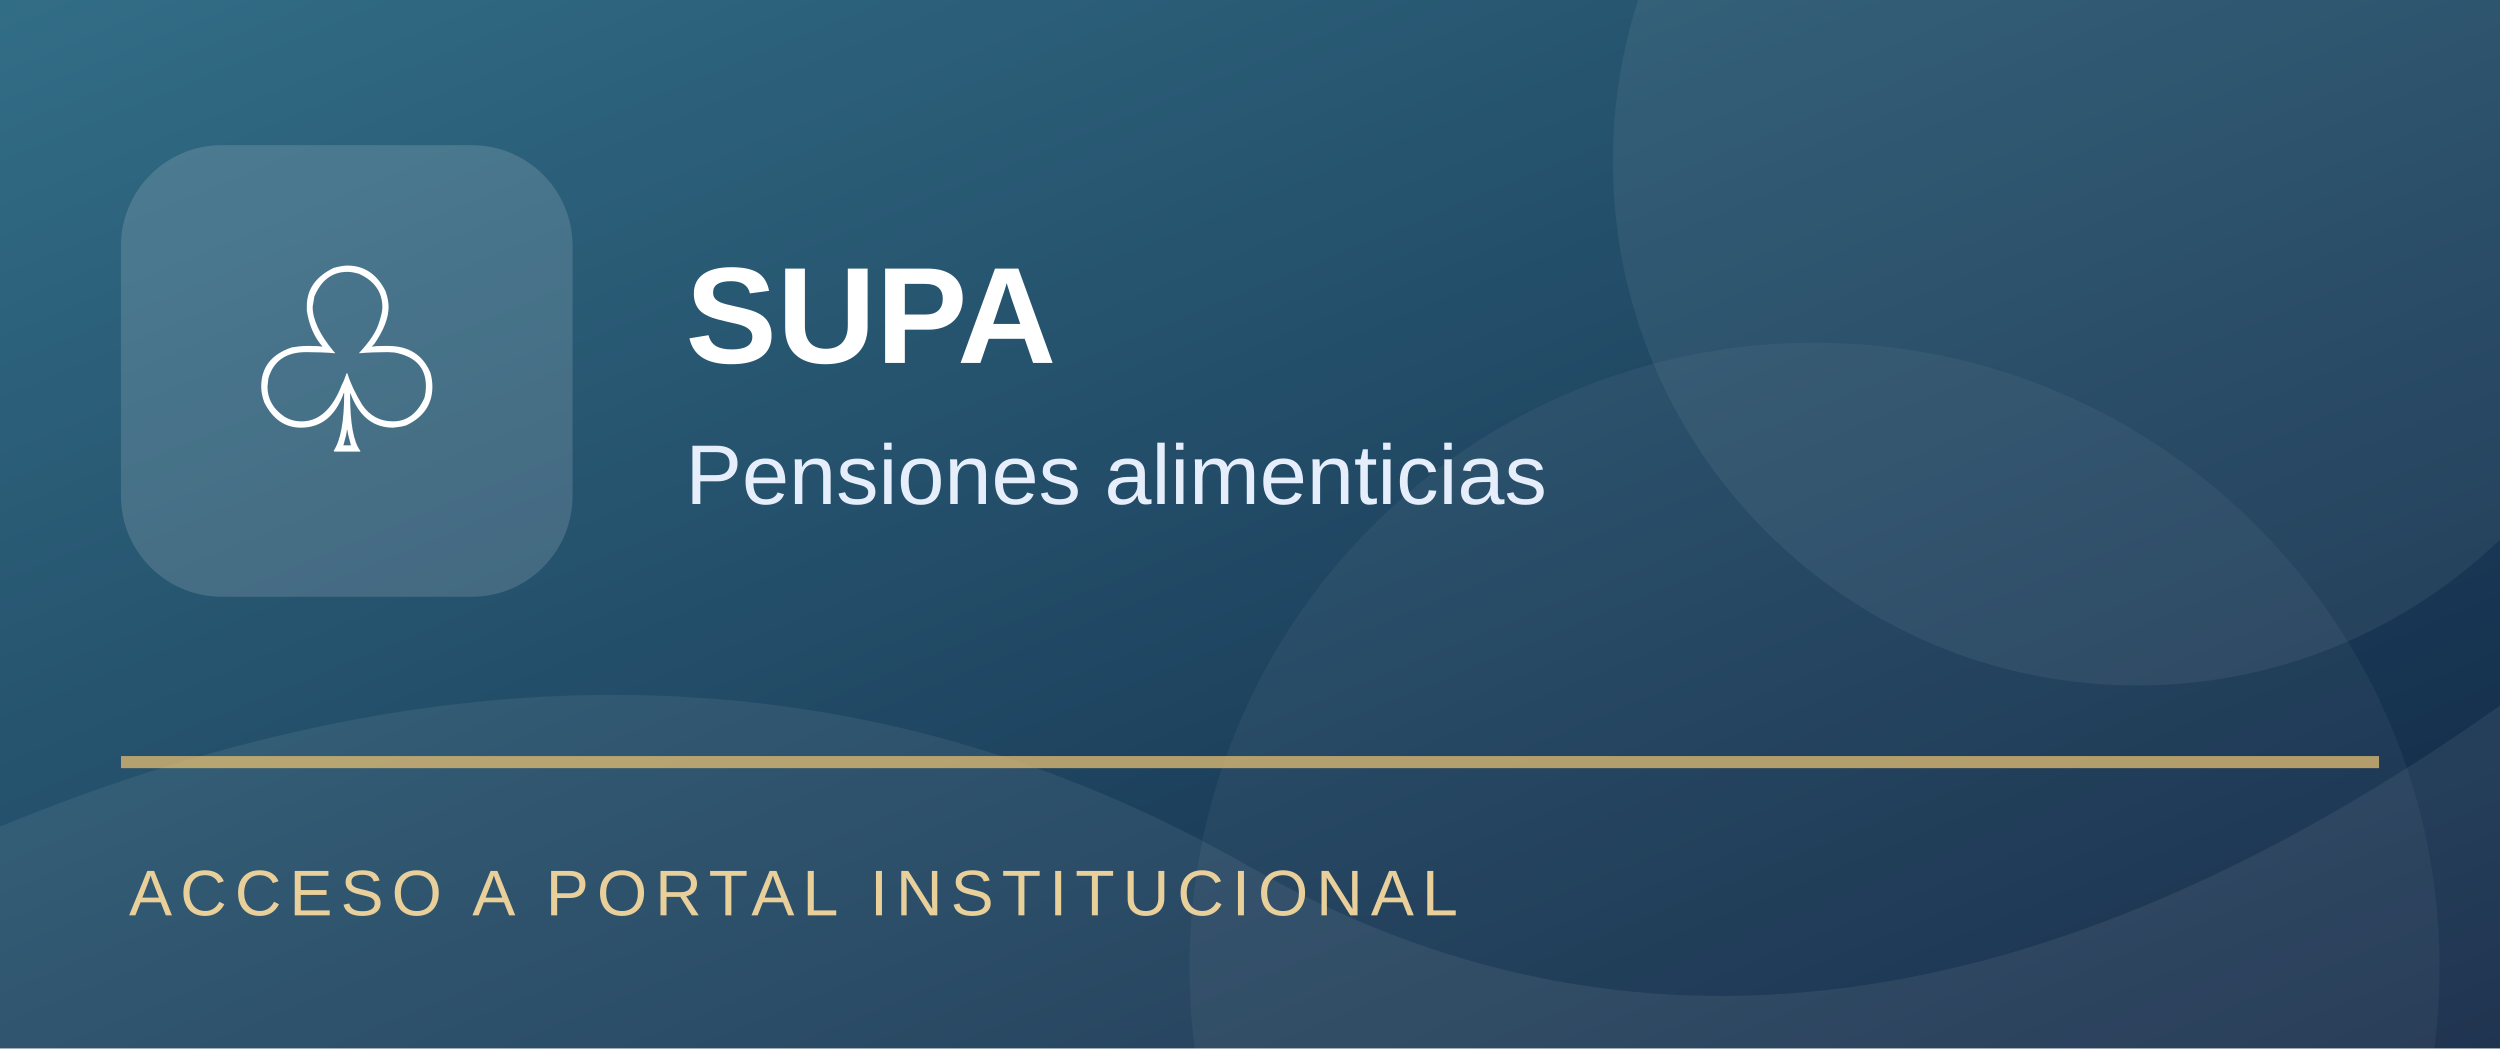
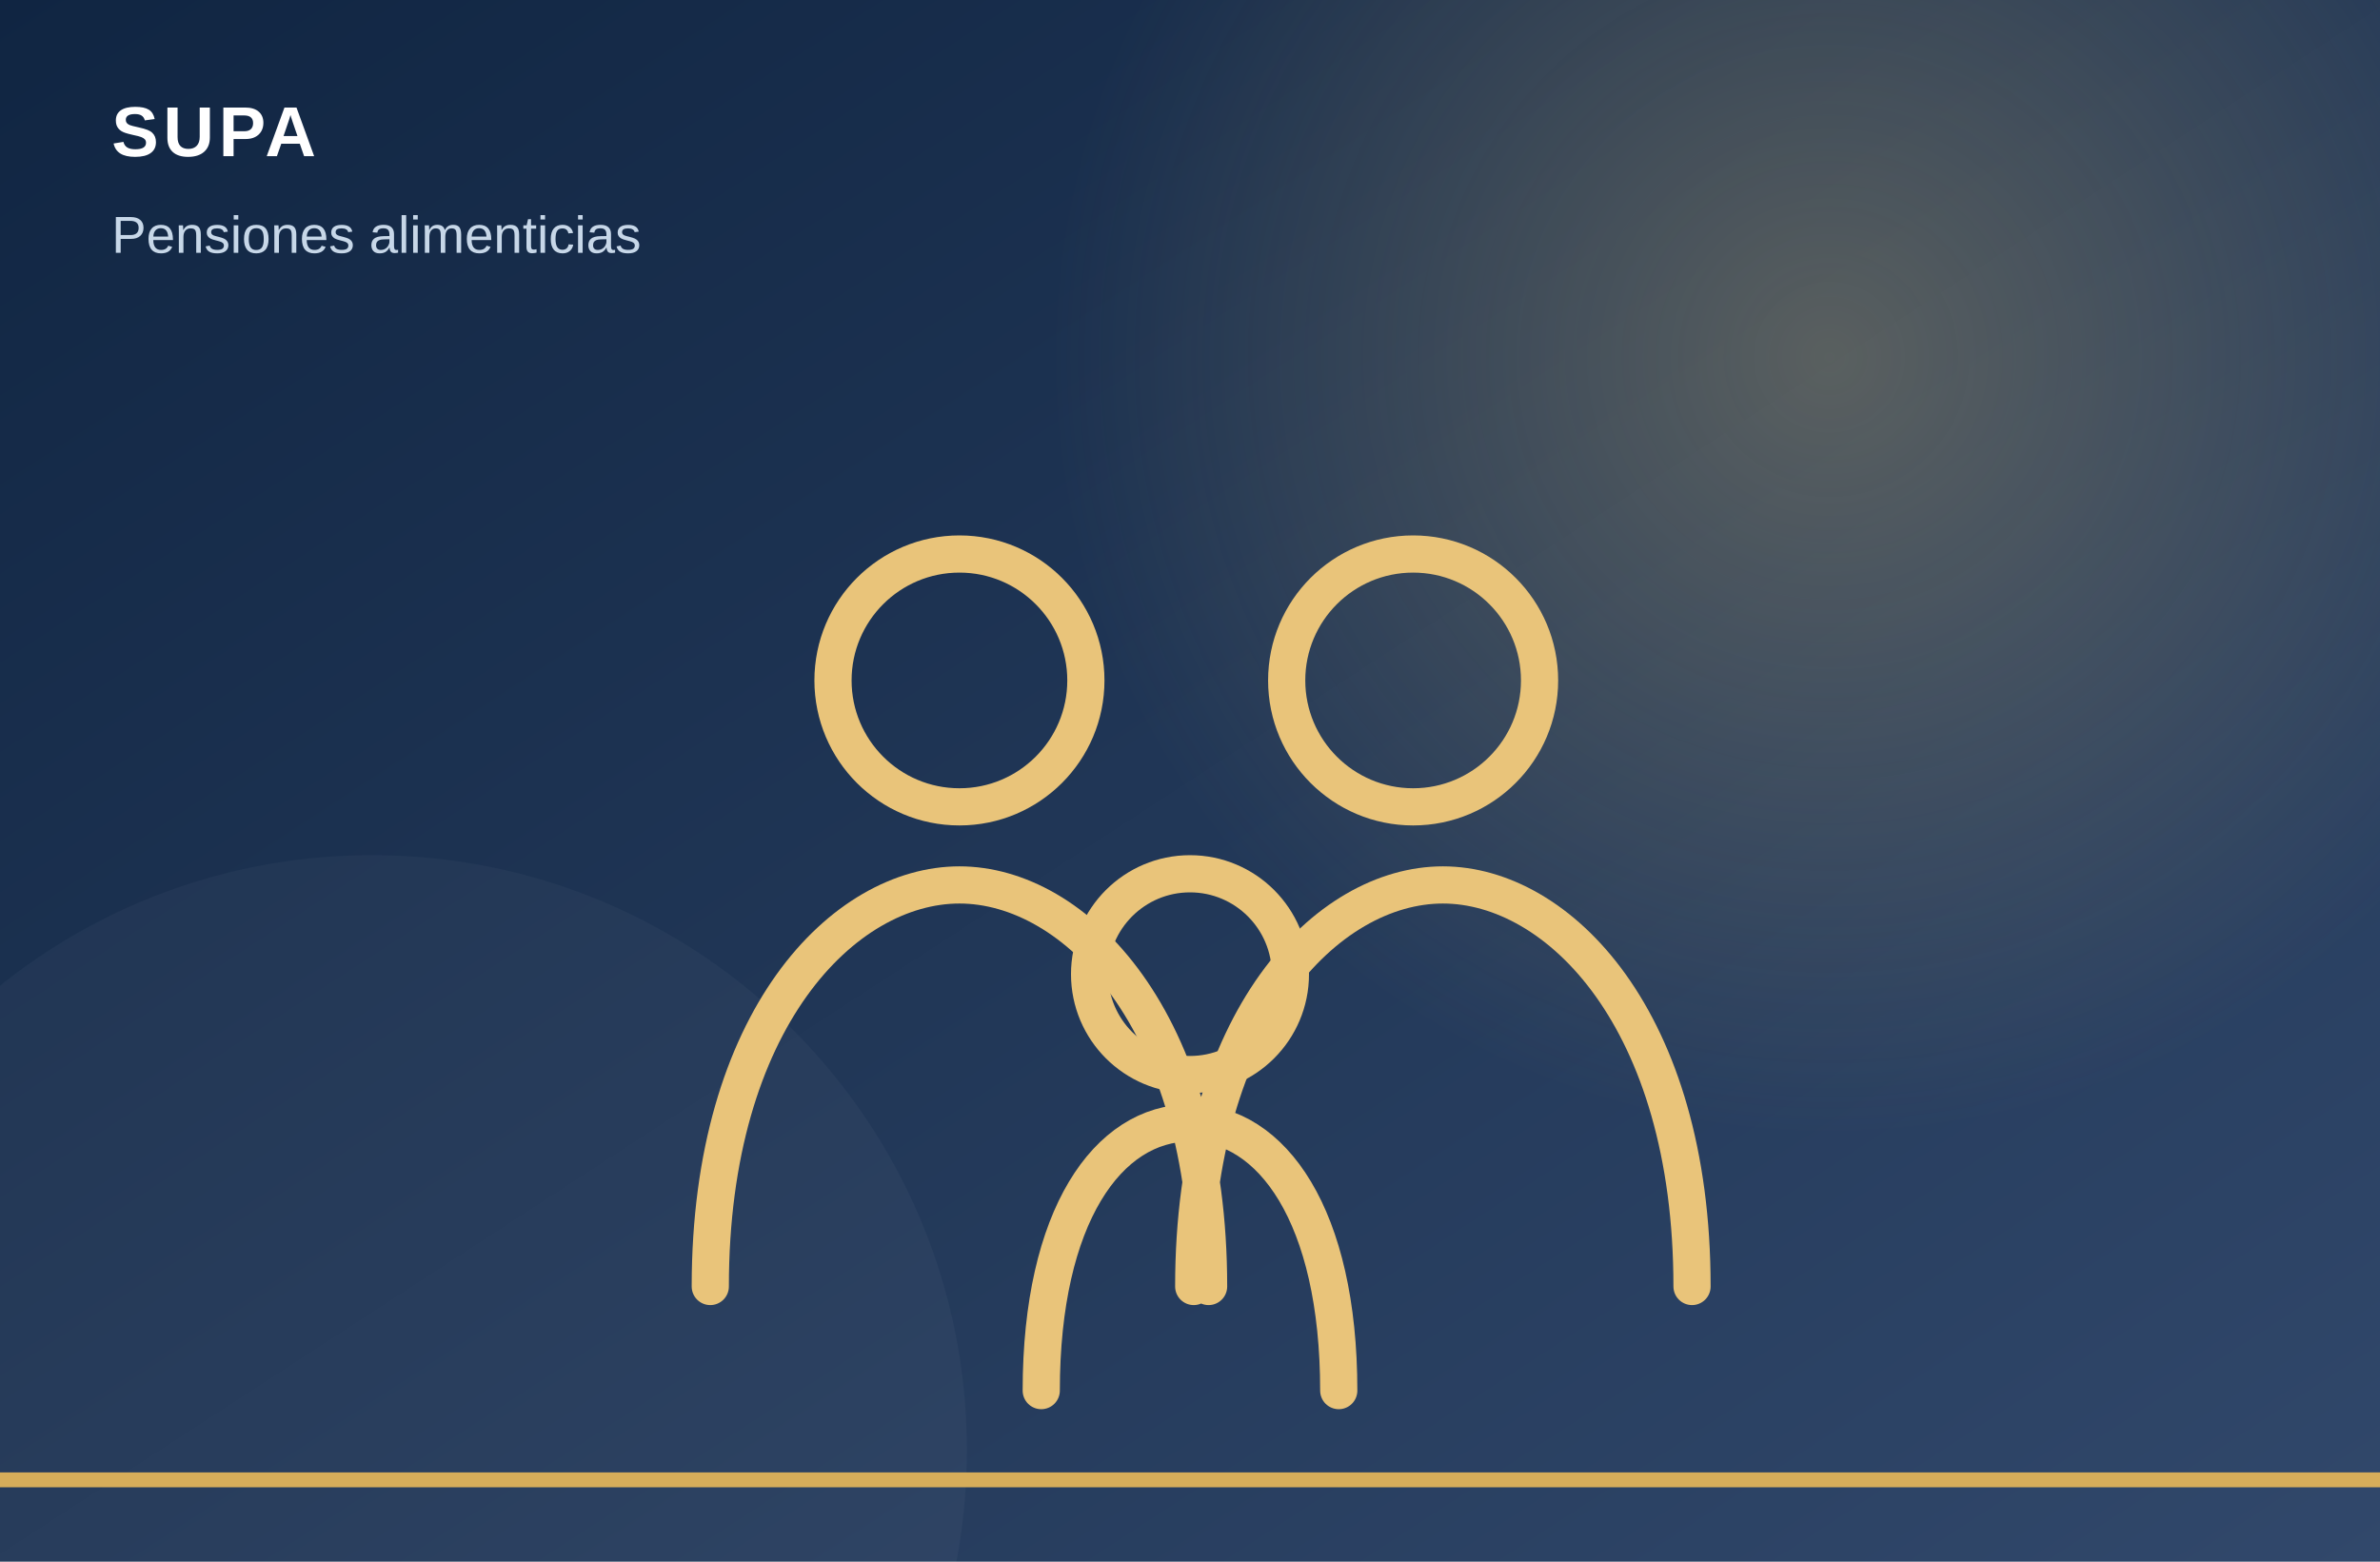
- <svg xmlns="http://www.w3.org/2000/svg" viewBox="0 0 620 260">
+ <svg xmlns="http://www.w3.org/2000/svg" viewBox="0 0 640 420">
  <defs>
-     <linearGradient id="g" x2="1" y2="1">
-       <stop stop-color="#326d86" />
-       <stop offset="1" stop-color="#102644" />
+     <linearGradient id="b" x2="1" y2="1">
+       <stop stop-color="#102542" />
+       <stop offset="1" stop-color="#31486b" />
    </linearGradient>
+     <radialGradient id="g">
+       <stop stop-color="#f4cf79" stop-opacity=".27" />
+       <stop offset="1" stop-color="#f4cf79" stop-opacity="0" />
+     </radialGradient>
  </defs>
-   <rect width="620" height="260" fill="url(#g)" />
-   <circle cx="530" cy="40" r="130" fill="#fff" opacity=".06" />
-   <circle cx="450" cy="240" r="155" fill="#fff" opacity=".045" />
-   <path d="M0 205 Q170 135 310 215 T620 175 V260 H0" fill="#fff" opacity=".07" />
-   <rect x="30" y="36" width="112" height="112" rx="25" fill="#fff" opacity=".14" />
-   <text x="86" y="112" font-family="Arial, sans-serif" font-size="63" fill="#fff" text-anchor="middle" font-weight="700">♧</text>
-   <text x="170" y="90" font-family="Arial, sans-serif" font-size="34" fill="#fff" font-weight="800">SUPA</text>
-   <text x="170" y="125" font-family="Arial, sans-serif" font-size="21" fill="#e5eefa">Pensiones alimenticias</text>
-   <path d="M30 189 H590" stroke="#e3bd71" stroke-width="3" opacity=".75" />
-   <text x="32" y="227" font-family="Arial, sans-serif" font-size="16" fill="#e9d09b" letter-spacing="2">ACCESO A PORTAL INSTITUCIONAL</text>
+   <rect width="640" height="420" fill="url(#b)" />
+   <circle cx="492" cy="96" r="210" fill="url(#g)" />
+   <circle cx="100" cy="390" r="160" fill="#ffffff" opacity=".035" />
+   <g fill="none" stroke="#e9c47a" stroke-width="10" stroke-linejoin="round" stroke-linecap="round">
+     <circle cx="258" cy="183" r="34" />
+     <circle cx="380" cy="183" r="34" />
+     <circle cx="320" cy="262" r="27" />
+     <path d="M191 346c0-72 36-108 67-108s67 36 67 108m-4 0c0-72 36-108 67-108s67 36 67 108M280 374c0-47 18-72 40-72s40 25 40 72" />
+   </g>
+   <path d="M0 398h640" stroke="#d6ad5a" stroke-width="4" />
+   <text x="30" y="42" font-family="Arial,sans-serif" font-size="19" font-weight="bold" fill="#fff" letter-spacing="1.2">SUPA</text>
+   <text x="30" y="68" font-family="Arial,sans-serif" font-size="14" fill="#c7d7e8">Pensiones alimenticias</text>
</svg>
